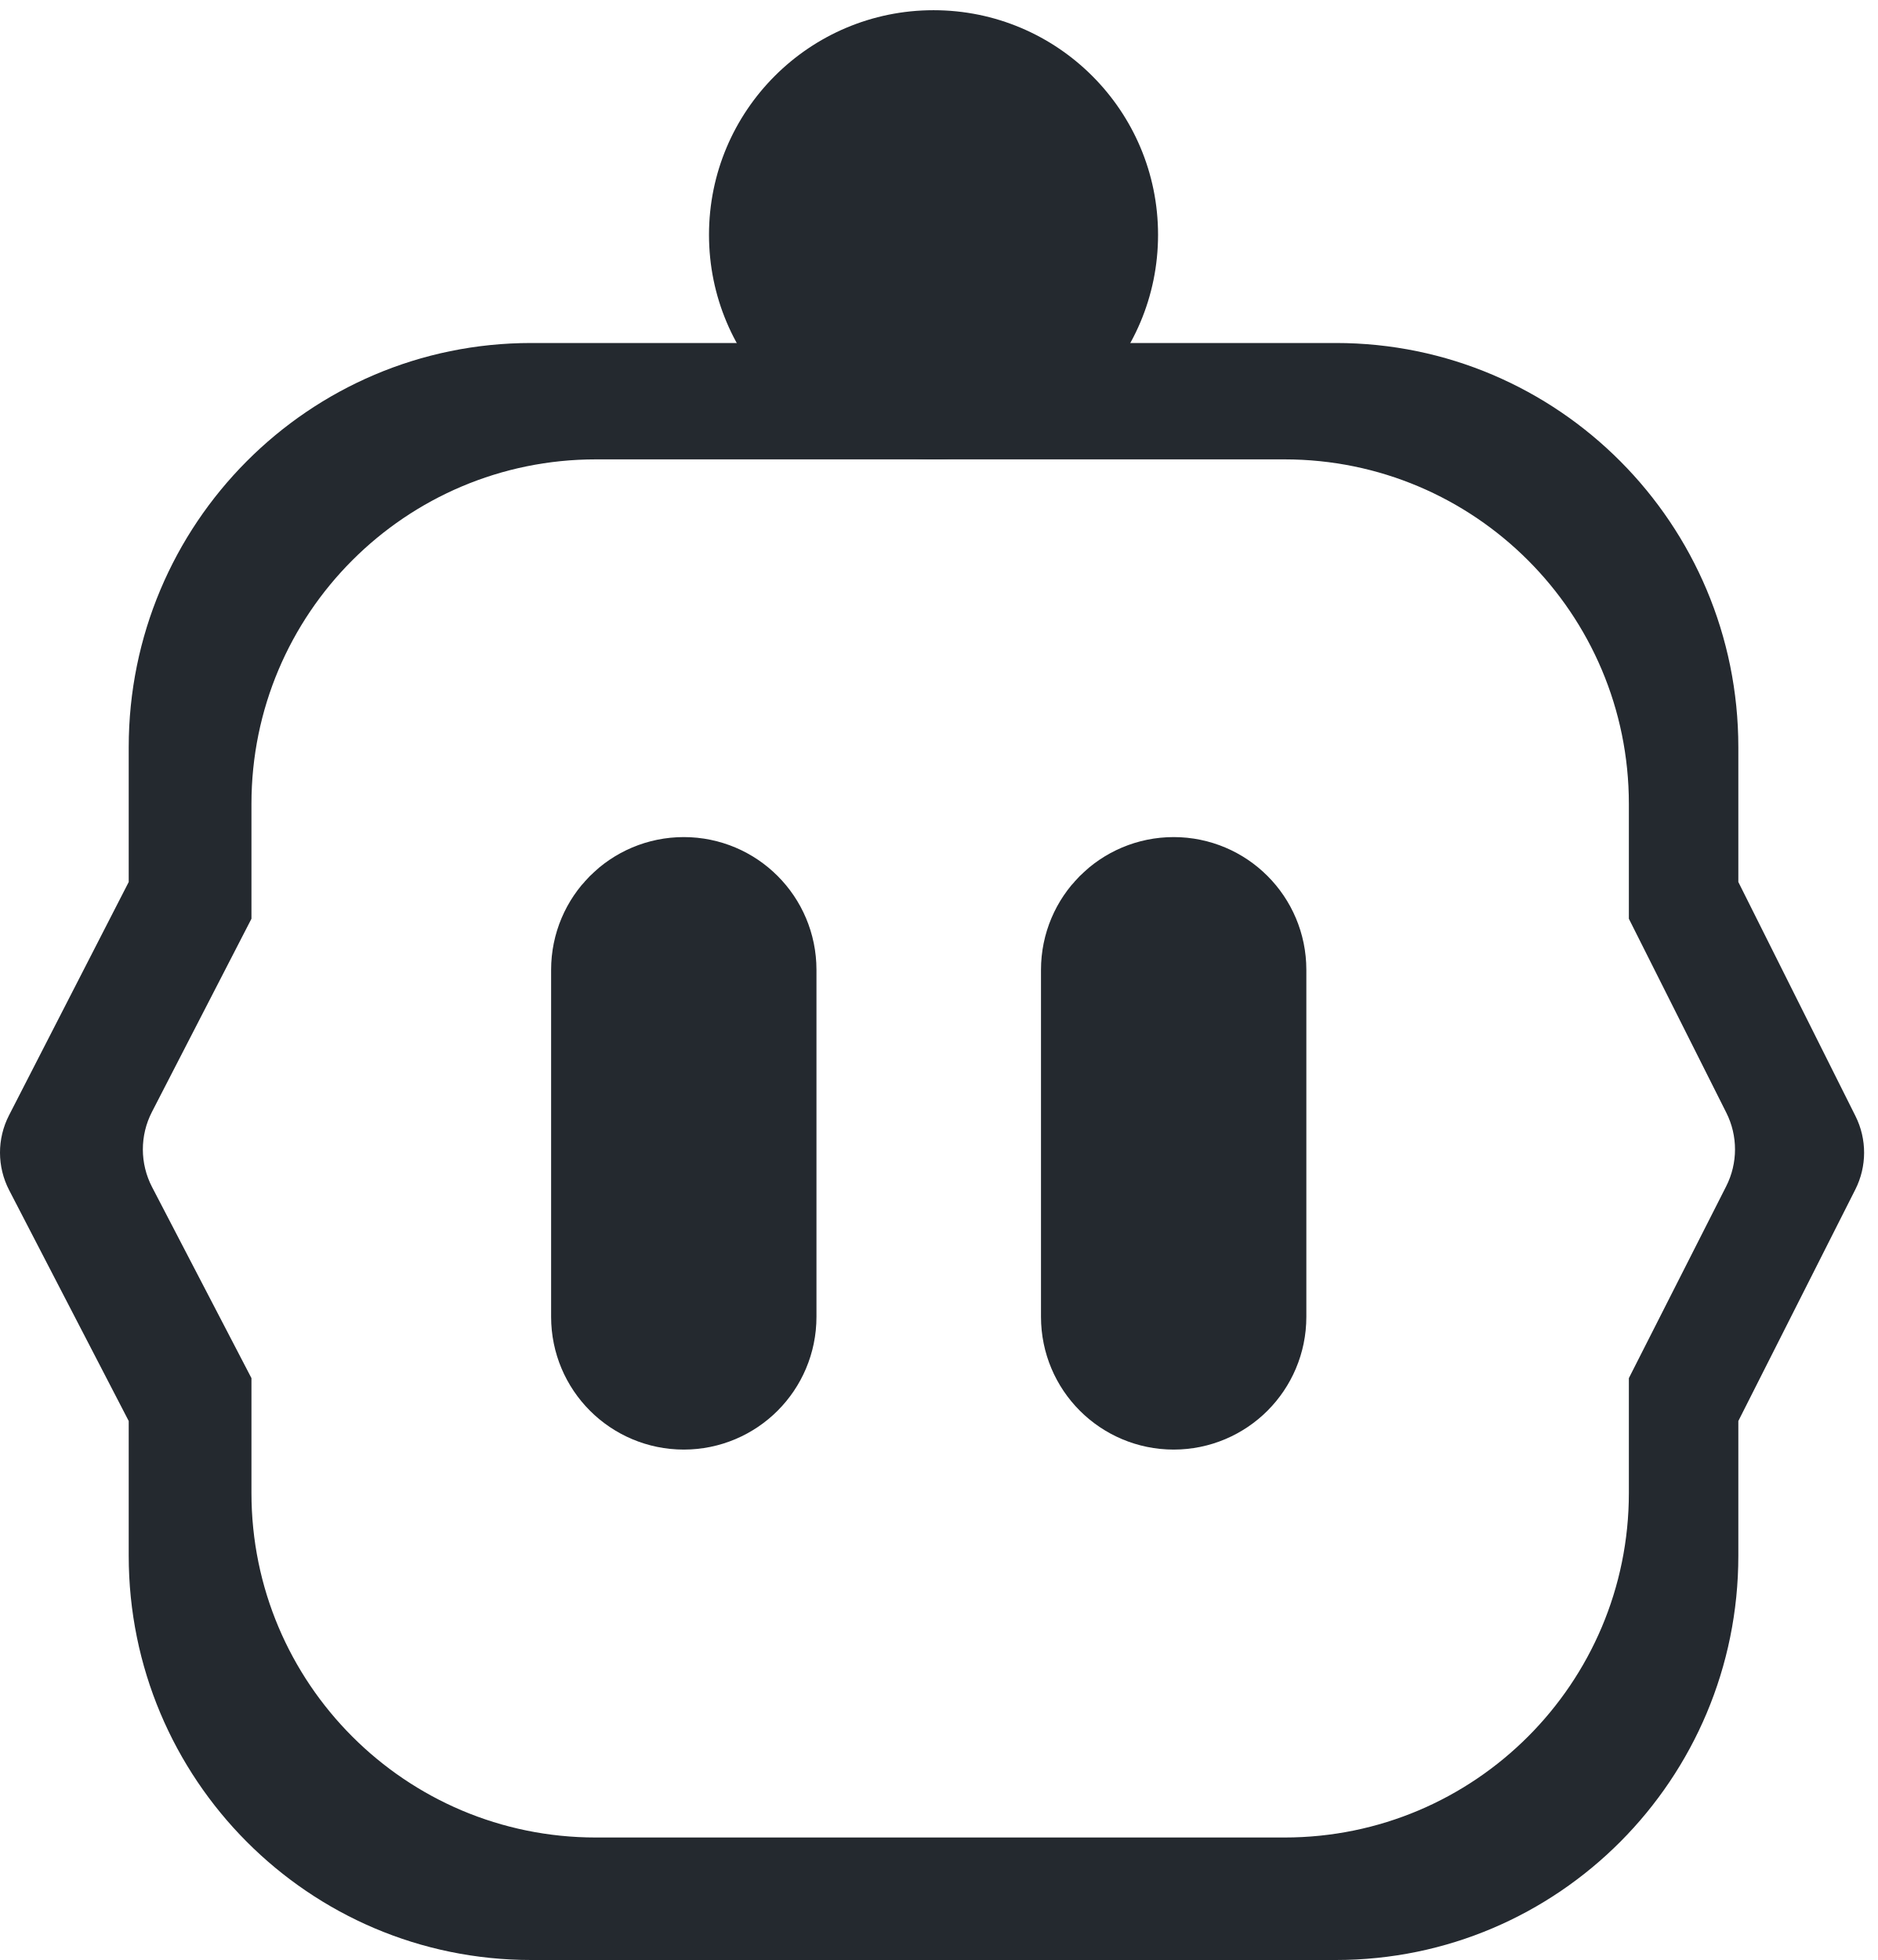
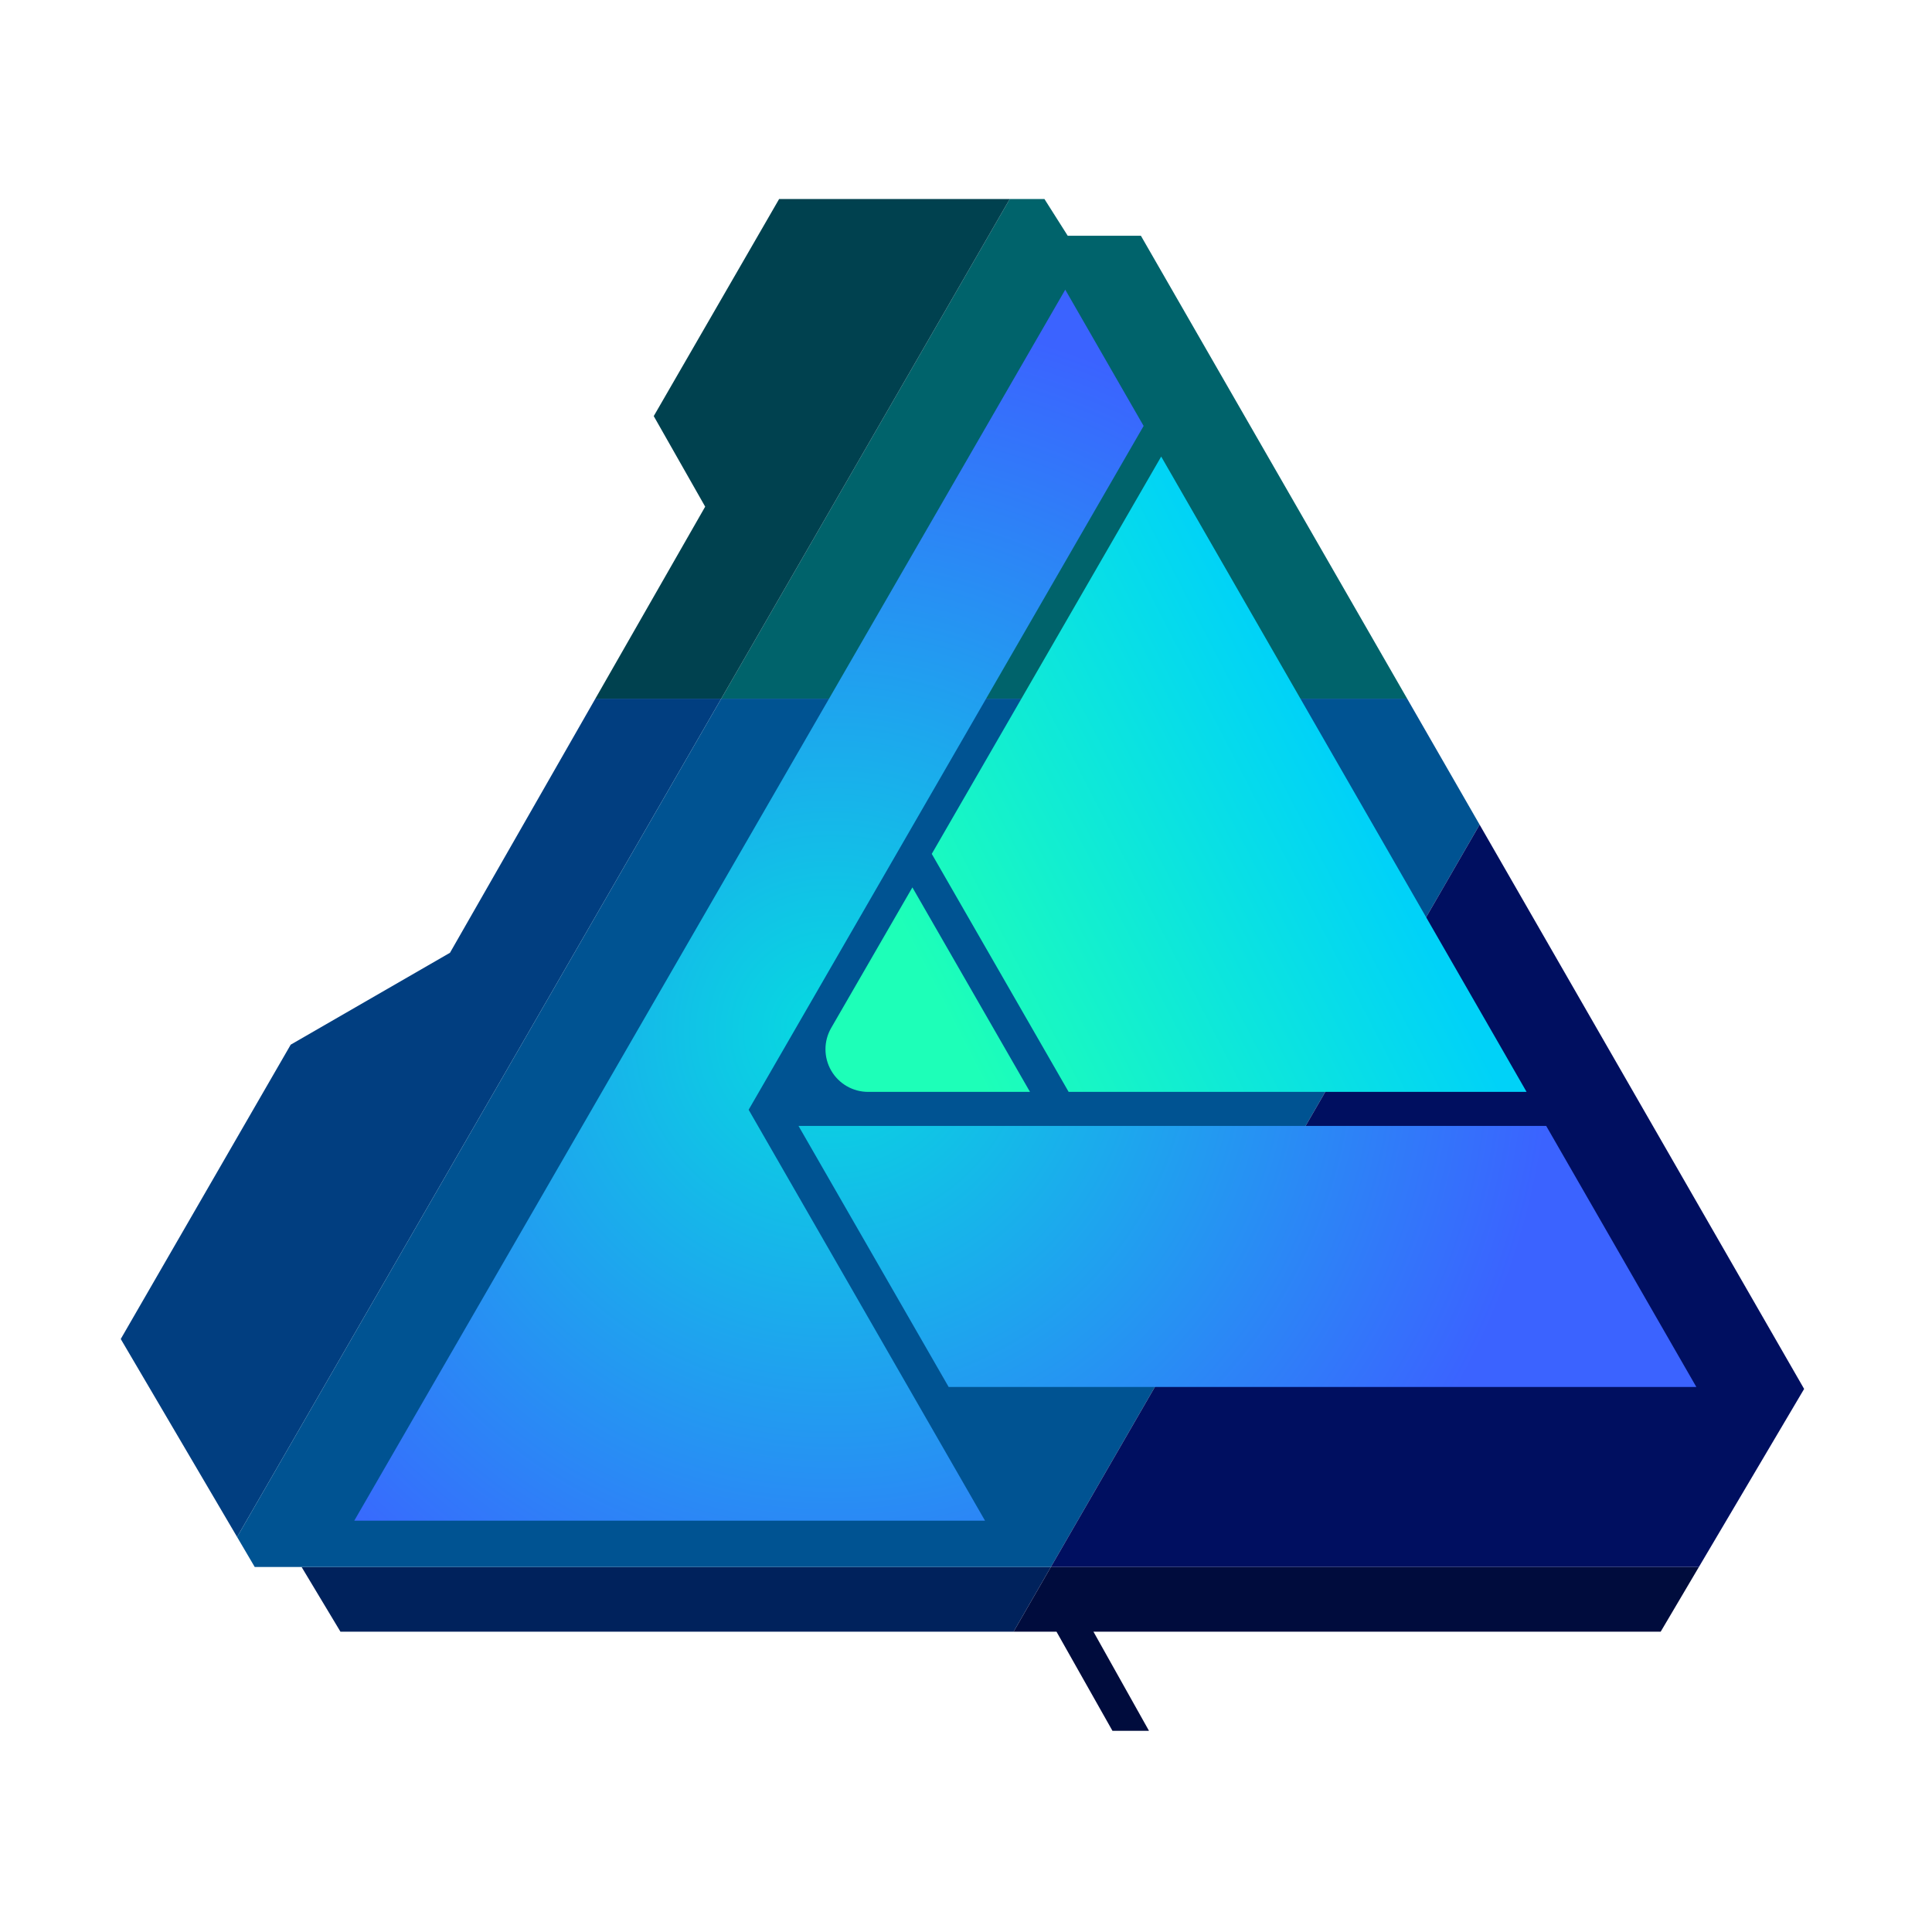
- <svg xmlns="http://www.w3.org/2000/svg" width="92px" height="96px" viewBox="0 0 92 96" version="1.1">
-   <g id="Page-1" stroke="none" stroke-width="1" fill="none" fill-rule="evenodd">
-     <g id="icon-copy" transform="translate(-34, -40)" fill="#24292F">
-       <g id="Group-Copy-2" transform="translate(34, 40.5)">
-         <g id="Group-3-Copy-4" transform="translate(0, 0)">
-           <path d="M65.449,16.3 C76.337,16.3 85.164,25.165 85.164,36.1 L85.164,42.7 L90.903,54.165 C91.469,55.297 91.467,56.63 90.896,57.76 L85.164,69.1 L85.164,75.7 C85.164,86.636 76.337,95.5 65.449,95.5 L26.021,95.5 C15.133,95.5 6.306,86.636 6.306,75.7 L6.306,69.1 L0.449,57.795 C-0.147,56.646 -0.15,55.28 0.441,54.129 L6.306,42.7 L6.306,36.1 C6.306,25.165 15.133,16.3 26.021,16.3 L65.449,16.3 Z M62.93,22 L29.19,22 C19.872,22 12.319,29.555 12.319,38.875 L12.319,44.5 L7.443,53.963 C6.848,55.118 6.851,56.49 7.45,57.642 L12.319,67 L12.319,72.625 C12.319,81.945 19.872,89.5 29.19,89.5 L62.93,89.5 C72.248,89.5 79.801,81.945 79.801,72.625 L79.801,67 L84.568,57.606 C85.143,56.473 85.146,55.135 84.575,53.999 L79.801,44.5 L79.801,38.875 C79.801,29.555 72.248,22 62.93,22 Z" id="Combined-Shape" fill-rule="nonzero" />
-           <circle id="Oval" cx="45.735" cy="11" r="11" />
-         </g>
-         <rect id="Rectangle-Copy" stroke="#24292F" stroke-width="8" x="31" y="44.5" width="5" height="22" rx="2.5" />
-         <rect id="Rectangle-Copy-2" stroke="#24292F" stroke-width="8" x="55" y="44.5" width="5" height="22" rx="2.5" />
-       </g>
-     </g>
-   </g>
+ <svg xmlns="http://www.w3.org/2000/svg" viewBox="0 0 32 32">
+   <path fill="#00636b" d="M23.307 11.572l-4.41-7.667h-1.212l-.386-.609h-.574l-4.779 8.276z" />
+   <path fill="#013e80" d="M9.861 11.572l-2.408 4.209-2.638 1.522L2 22.178l1.927 3.279 8.019-13.885z" />
+   <path fill="#00414f" d="M16.725 3.296h-3.82l-2.077 3.596.852 1.5-1.819 3.18h2.085z" />
+   <path fill="#00225c" d="M4.995 25.954l.644 1.072h11.149l.618-1.072z" />
+   <path fill="#005392" d="M24.507 13.659l-1.2-2.087H11.946L3.927 25.457l.292.497h13.187z" />
+   <path fill="#000c3d" d="M16.788 27.026h.711l.927 1.642h.605l-.92-1.642h9.395l.633-1.072H17.406z" />
+   <path fill="#000f60" d="M24.507 13.659l-7.101 12.295h10.733l1.743-2.949z" />
+   <radialGradient id="a" cx="13.769" cy="17.09" r="11.945" gradientUnits="userSpaceOnUse">
+     <stop offset="0" stop-color="#06dbe0" />
+     <stop offset="1" stop-color="#3b63ff" />
+   </radialGradient>
+   <path fill="url(#a)" d="M12.4 18.381l6.542-11.326-1.298-2.257L5.868 25.187h10.447z" />
+   <path fill="url(#a)" d="M25.61 18.649H13.226l2.487 4.324h12.384z" />
+   <linearGradient id="b" gradientUnits="userSpaceOnUse" x1="15.5" y1="16.5" x2="22.3" y2="13">
+     <stop offset="0" stop-color="#1dffb8" />
+     <stop offset="1" stop-color="#00d2f8" />
+   </linearGradient>
+   <path d="M14.378 18.085h2.682l-1.948-3.387-1.345 2.328a.706.706 0 0 0 .611 1.059zM19.233 7.562l-3.8 6.581 2.267 3.942h7.585z" fill="url(#b)" />
</svg>
